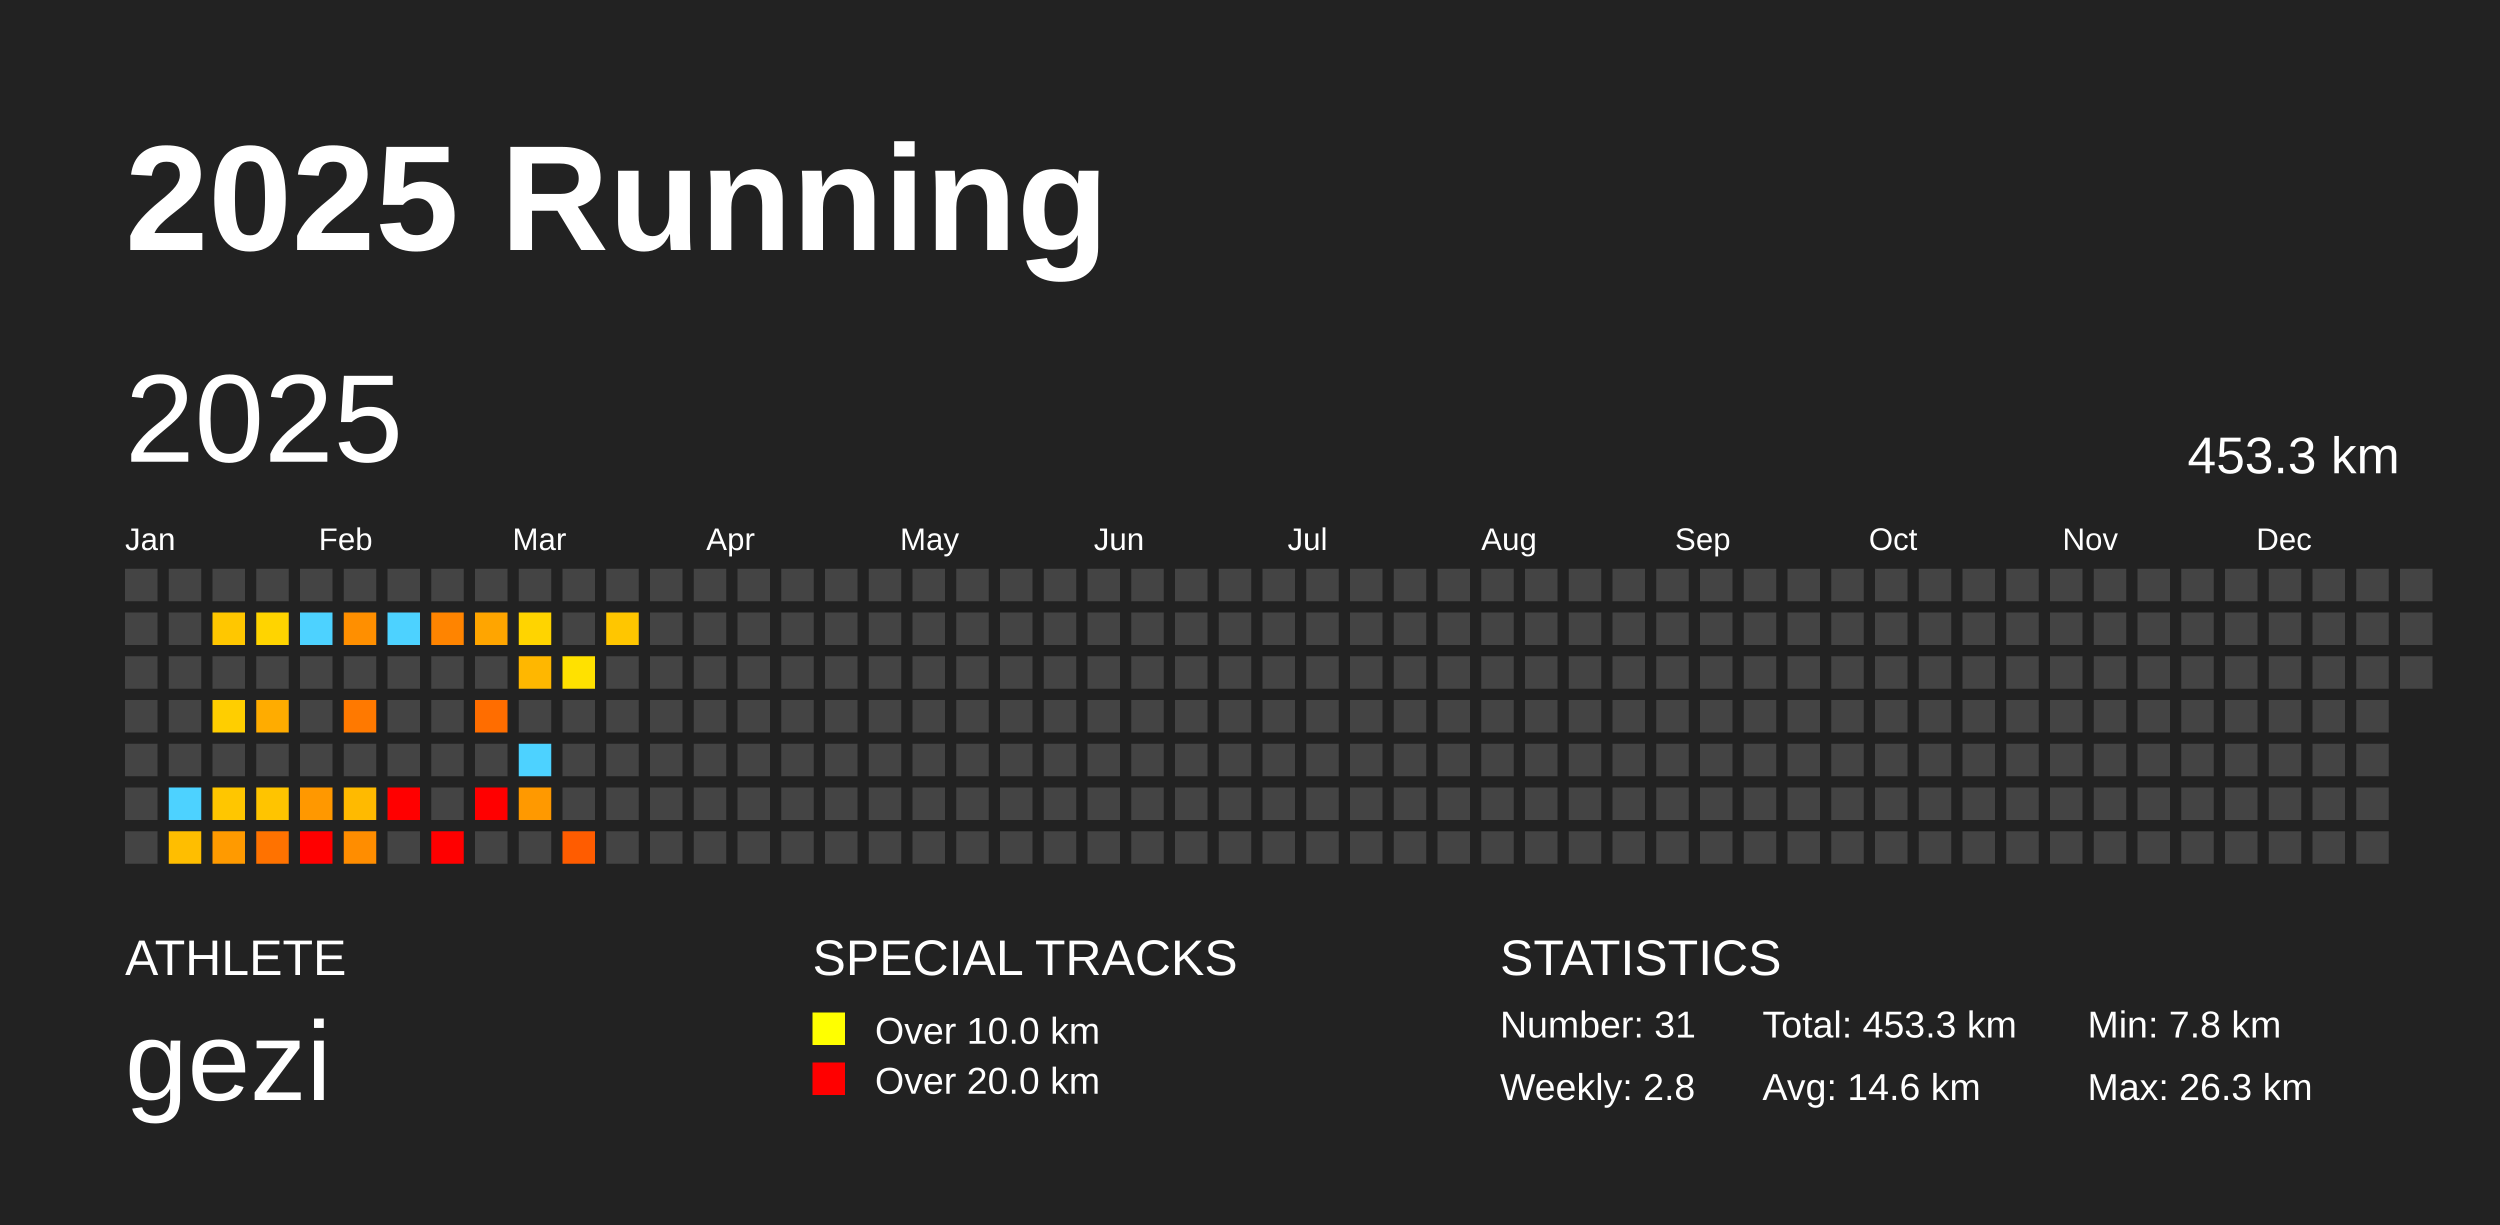
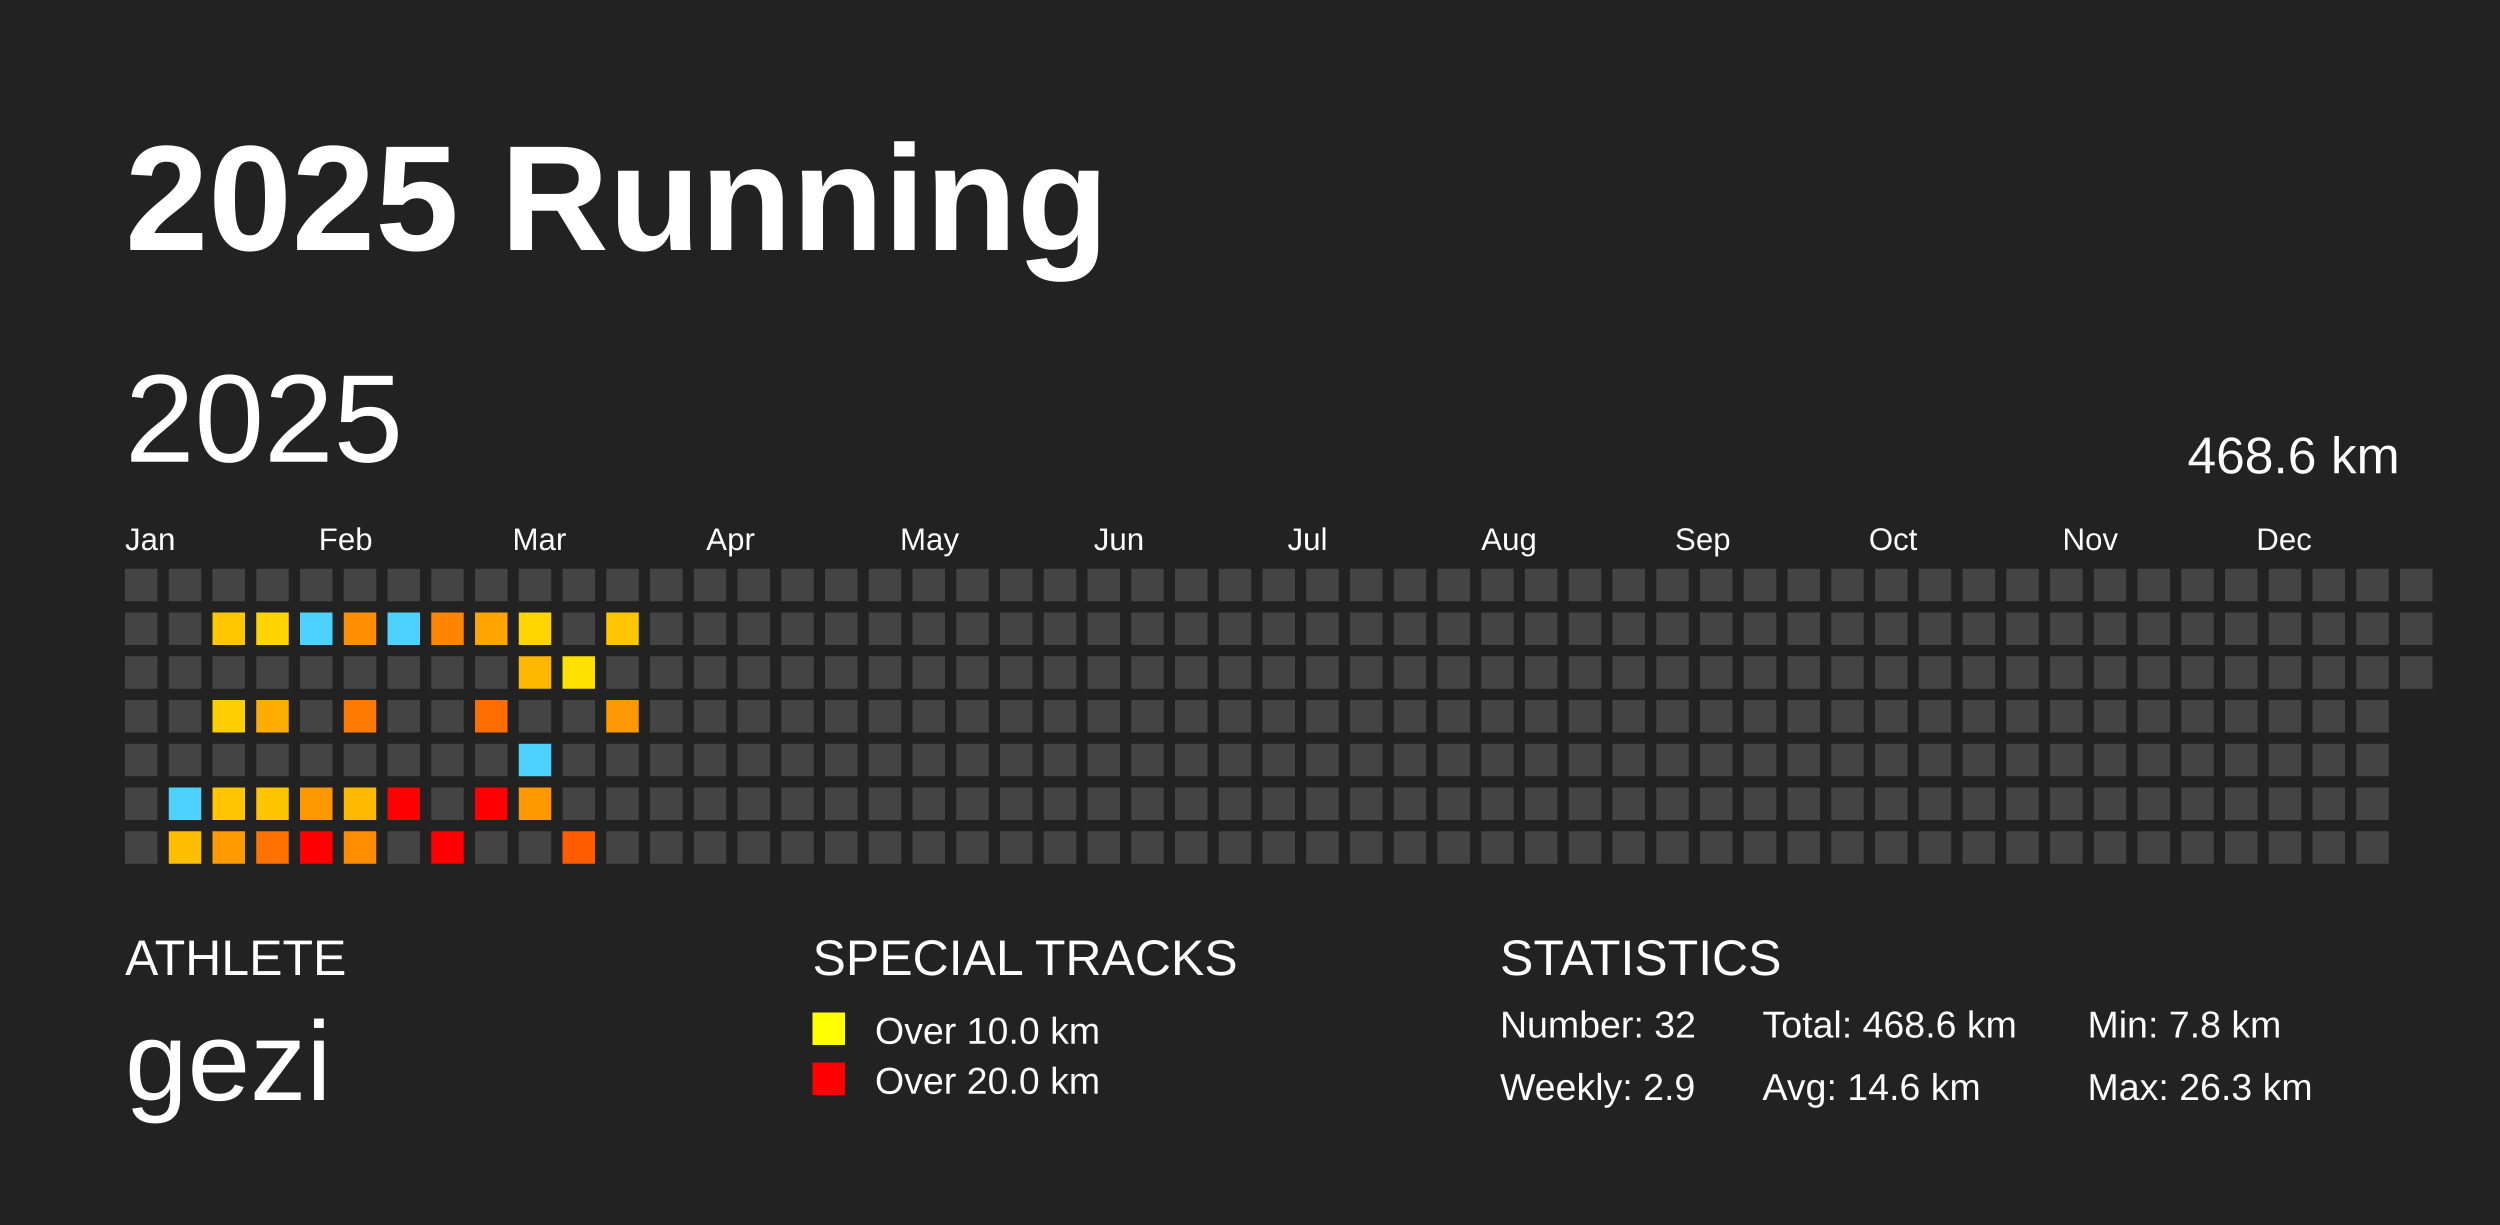
<svg xmlns="http://www.w3.org/2000/svg" baseProfile="full" height="98mm" version="1.1" viewBox="0,0,200,98" width="200mm">
  <defs />
  <rect fill="#222222" height="98" width="200" x="0" y="0" />
  <text fill="#FFFFFF" style="font-size:12px; font-family:Arial; font-weight:bold;" x="10" y="20">2025 Running</text>
  <text fill="#FFFFFF" style="font-size:4px; font-family:Arial" x="10" y="78">ATHLETE</text>
  <text fill="#FFFFFF" style="font-size:9px; font-family:Arial" x="10" y="88">gezi</text>
  <text fill="#FFFFFF" style="font-size:4px; font-family:Arial" x="65" y="78">SPECIAL TRACKS</text>
  <rect fill="yellow" height="2.6" width="2.6" x="65" y="81" />
  <text fill="#FFFFFF" style="font-size:3px; font-family:Arial" x="70" y="83.5">Over 10.0 km</text>
  <rect fill="red" height="2.6" width="2.6" x="65" y="85" />
  <text fill="#FFFFFF" style="font-size:3px; font-family:Arial" x="70" y="87.5">Over 20.0 km</text>
  <text fill="#FFFFFF" style="font-size:4px; font-family:Arial" x="120" y="78">STATISTICS</text>
-   <text fill="#FFFFFF" style="font-size:3px; font-family:Arial" x="120" y="83">Number: 31</text>
-   <text fill="#FFFFFF" style="font-size:3px; font-family:Arial" x="120" y="88">Weekly: 2.8</text>
-   <text fill="#FFFFFF" style="font-size:3px; font-family:Arial" x="141" y="83">Total: 453.3 km</text>
+   <text fill="#FFFFFF" style="font-size:3px; font-family:Arial" x="120" y="83">Number: 32</text>
+   <text fill="#FFFFFF" style="font-size:3px; font-family:Arial" x="120" y="88">Weekly: 2.9</text>
+   <text fill="#FFFFFF" style="font-size:3px; font-family:Arial" x="141" y="83">Total: 468.6 km</text>
  <text fill="#FFFFFF" style="font-size:3px; font-family:Arial" x="141" y="88">Avg: 14.6 km</text>
  <text fill="#FFFFFF" style="font-size:3px; font-family:Arial" x="167" y="83">Min: 7.8 km</text>
  <text fill="#FFFFFF" style="font-size:3px; font-family:Arial" x="167" y="88">Max: 26.3 km</text>
  <text dominant-baseline="hanging" fill="#FFFFFF" style="font-size:10.0px; font-family:Arial;" x="10" y="30">2025</text>
-   <text dominant-baseline="hanging" fill="#FFFFFF" style="font-size:4.125px; font-family:Arial;" x="175" y="35">453.3 km</text>
+   <text dominant-baseline="hanging" fill="#FFFFFF" style="font-size:4.125px; font-family:Arial;" x="175" y="35">468.6 km</text>
  <text fill="#FFFFFF" style="font-size:2.5px; font-family:Arial" x="10.0" y="44">Jan</text>
  <text fill="#FFFFFF" style="font-size:2.5px; font-family:Arial" x="25.5" y="44">Feb</text>
  <text fill="#FFFFFF" style="font-size:2.5px; font-family:Arial" x="41.0" y="44">Mar</text>
  <text fill="#FFFFFF" style="font-size:2.5px; font-family:Arial" x="56.5" y="44">Apr</text>
  <text fill="#FFFFFF" style="font-size:2.5px; font-family:Arial" x="72.0" y="44">May</text>
  <text fill="#FFFFFF" style="font-size:2.5px; font-family:Arial" x="87.5" y="44">Jun</text>
  <text fill="#FFFFFF" style="font-size:2.5px; font-family:Arial" x="103.0" y="44">Jul</text>
  <text fill="#FFFFFF" style="font-size:2.5px; font-family:Arial" x="118.5" y="44">Aug</text>
  <text fill="#FFFFFF" style="font-size:2.5px; font-family:Arial" x="134.0" y="44">Sep</text>
  <text fill="#FFFFFF" style="font-size:2.5px; font-family:Arial" x="149.5" y="44">Oct</text>
  <text fill="#FFFFFF" style="font-size:2.5px; font-family:Arial" x="165.0" y="44">Nov</text>
  <text fill="#FFFFFF" style="font-size:2.5px; font-family:Arial" x="180.5" y="44">Dec</text>
  <rect fill="#444444" height="2.6" width="2.6" x="10.0" y="45.5" />
  <rect fill="#444444" height="2.6" width="2.6" x="10.0" y="49.0" />
  <rect fill="#444444" height="2.6" width="2.6" x="10.0" y="52.5" />
  <rect fill="#444444" height="2.6" width="2.6" x="10.0" y="56.0" />
  <rect fill="#444444" height="2.6" width="2.6" x="10.0" y="59.5" />
  <rect fill="#444444" height="2.6" width="2.6" x="10.0" y="63.0" />
  <rect fill="#444444" height="2.6" width="2.6" x="10.0" y="66.5" />
  <rect fill="#444444" height="2.6" width="2.6" x="13.5" y="45.5" />
  <rect fill="#444444" height="2.6" width="2.6" x="13.5" y="49.0" />
  <rect fill="#444444" height="2.6" width="2.6" x="13.5" y="52.5" />
  <rect fill="#444444" height="2.6" width="2.6" x="13.5" y="56.0" />
  <rect fill="#444444" height="2.6" width="2.6" x="13.5" y="59.5" />
  <rect fill="#4dd2ff" height="2.6" width="2.6" x="13.5" y="63.0" />
  <rect fill="#ffbe00" height="2.6" width="2.6" x="13.5" y="66.5" />
  <rect fill="#444444" height="2.6" width="2.6" x="17.0" y="45.5" />
  <rect fill="#ffc700" height="2.6" width="2.6" x="17.0" y="49.0" />
  <rect fill="#444444" height="2.6" width="2.6" x="17.0" y="52.5" />
  <rect fill="#ffce00" height="2.6" width="2.6" x="17.0" y="56.0" />
  <rect fill="#444444" height="2.6" width="2.6" x="17.0" y="59.5" />
  <rect fill="#ffc600" height="2.6" width="2.6" x="17.0" y="63.0" />
  <rect fill="#ff9a00" height="2.6" width="2.6" x="17.0" y="66.5" />
  <rect fill="#444444" height="2.6" width="2.6" x="20.5" y="45.5" />
  <rect fill="#ffd400" height="2.6" width="2.6" x="20.5" y="49.0" />
  <rect fill="#444444" height="2.6" width="2.6" x="20.5" y="52.5" />
  <rect fill="#ffac00" height="2.6" width="2.6" x="20.5" y="56.0" />
  <rect fill="#444444" height="2.6" width="2.6" x="20.5" y="59.5" />
  <rect fill="#ffc400" height="2.6" width="2.6" x="20.5" y="63.0" />
  <rect fill="#ff7200" height="2.6" width="2.6" x="20.5" y="66.5" />
  <rect fill="#444444" height="2.6" width="2.6" x="24.0" y="45.5" />
  <rect fill="#4dd2ff" height="2.6" width="2.6" x="24.0" y="49.0" />
  <rect fill="#444444" height="2.6" width="2.6" x="24.0" y="52.5" />
  <rect fill="#444444" height="2.6" width="2.6" x="24.0" y="56.0" />
  <rect fill="#444444" height="2.6" width="2.6" x="24.0" y="59.5" />
  <rect fill="#ff9800" height="2.6" width="2.6" x="24.0" y="63.0" />
  <rect fill="red" height="2.6" width="2.6" x="24.0" y="66.5" />
  <rect fill="#444444" height="2.6" width="2.6" x="27.5" y="45.5" />
  <rect fill="#ff8f00" height="2.6" width="2.6" x="27.5" y="49.0" />
  <rect fill="#444444" height="2.6" width="2.6" x="27.5" y="52.5" />
  <rect fill="#ff7900" height="2.6" width="2.6" x="27.5" y="56.0" />
  <rect fill="#444444" height="2.6" width="2.6" x="27.5" y="59.5" />
  <rect fill="#ffba00" height="2.6" width="2.6" x="27.5" y="63.0" />
  <rect fill="#ff8d00" height="2.6" width="2.6" x="27.5" y="66.5" />
  <rect fill="#444444" height="2.6" width="2.6" x="31.0" y="45.5" />
  <rect fill="#4dd2ff" height="2.6" width="2.6" x="31.0" y="49.0" />
  <rect fill="#444444" height="2.6" width="2.6" x="31.0" y="52.5" />
  <rect fill="#444444" height="2.6" width="2.6" x="31.0" y="56.0" />
  <rect fill="#444444" height="2.6" width="2.6" x="31.0" y="59.5" />
  <rect fill="red" height="2.6" width="2.6" x="31.0" y="63.0" />
  <rect fill="#444444" height="2.6" width="2.6" x="31.0" y="66.5" />
  <rect fill="#444444" height="2.6" width="2.6" x="34.5" y="45.5" />
  <rect fill="#ff8400" height="2.6" width="2.6" x="34.5" y="49.0" />
  <rect fill="#444444" height="2.6" width="2.6" x="34.5" y="52.5" />
  <rect fill="#444444" height="2.6" width="2.6" x="34.5" y="56.0" />
  <rect fill="#444444" height="2.6" width="2.6" x="34.5" y="59.5" />
  <rect fill="#444444" height="2.6" width="2.6" x="34.5" y="63.0" />
  <rect fill="red" height="2.6" width="2.6" x="34.5" y="66.5" />
  <rect fill="#444444" height="2.6" width="2.6" x="38.0" y="45.5" />
  <rect fill="#ffa500" height="2.6" width="2.6" x="38.0" y="49.0" />
  <rect fill="#444444" height="2.6" width="2.6" x="38.0" y="52.5" />
  <rect fill="#ff6d00" height="2.6" width="2.6" x="38.0" y="56.0" />
  <rect fill="#444444" height="2.6" width="2.6" x="38.0" y="59.5" />
  <rect fill="red" height="2.6" width="2.6" x="38.0" y="63.0" />
  <rect fill="#444444" height="2.6" width="2.6" x="38.0" y="66.5" />
  <rect fill="#444444" height="2.6" width="2.6" x="41.5" y="45.5" />
  <rect fill="#ffd400" height="2.6" width="2.6" x="41.5" y="49.0" />
  <rect fill="#ffb700" height="2.6" width="2.6" x="41.5" y="52.5" />
  <rect fill="#444444" height="2.6" width="2.6" x="41.5" y="56.0" />
  <rect fill="#4dd2ff" height="2.6" width="2.6" x="41.5" y="59.5" />
  <rect fill="#ff9900" height="2.6" width="2.6" x="41.5" y="63.0" />
  <rect fill="#444444" height="2.6" width="2.6" x="41.5" y="66.5" />
  <rect fill="#444444" height="2.6" width="2.6" x="45.0" y="45.5" />
  <rect fill="#444444" height="2.6" width="2.6" x="45.0" y="49.0" />
  <rect fill="#ffe100" height="2.6" width="2.6" x="45.0" y="52.5" />
  <rect fill="#444444" height="2.6" width="2.6" x="45.0" y="56.0" />
  <rect fill="#444444" height="2.6" width="2.6" x="45.0" y="59.5" />
  <rect fill="#444444" height="2.6" width="2.6" x="45.0" y="63.0" />
  <rect fill="#ff5c00" height="2.6" width="2.6" x="45.0" y="66.5" />
  <rect fill="#444444" height="2.6" width="2.6" x="48.5" y="45.5" />
  <rect fill="#ffc600" height="2.6" width="2.6" x="48.5" y="49.0" />
  <rect fill="#444444" height="2.6" width="2.6" x="48.5" y="52.5" />
-   <rect fill="#444444" height="2.6" width="2.6" x="48.5" y="56.0" />
+   <rect fill="#ff9700" height="2.6" width="2.6" x="48.5" y="56.0" />
  <rect fill="#444444" height="2.6" width="2.6" x="48.5" y="59.5" />
  <rect fill="#444444" height="2.6" width="2.6" x="48.5" y="63.0" />
  <rect fill="#444444" height="2.6" width="2.6" x="48.5" y="66.5" />
  <rect fill="#444444" height="2.6" width="2.6" x="52.0" y="45.5" />
  <rect fill="#444444" height="2.6" width="2.6" x="52.0" y="49.0" />
  <rect fill="#444444" height="2.6" width="2.6" x="52.0" y="52.5" />
  <rect fill="#444444" height="2.6" width="2.6" x="52.0" y="56.0" />
  <rect fill="#444444" height="2.6" width="2.6" x="52.0" y="59.5" />
  <rect fill="#444444" height="2.6" width="2.6" x="52.0" y="63.0" />
  <rect fill="#444444" height="2.6" width="2.6" x="52.0" y="66.5" />
  <rect fill="#444444" height="2.6" width="2.6" x="55.5" y="45.5" />
  <rect fill="#444444" height="2.6" width="2.6" x="55.5" y="49.0" />
  <rect fill="#444444" height="2.6" width="2.6" x="55.5" y="52.5" />
  <rect fill="#444444" height="2.6" width="2.6" x="55.5" y="56.0" />
  <rect fill="#444444" height="2.6" width="2.6" x="55.5" y="59.5" />
  <rect fill="#444444" height="2.6" width="2.6" x="55.5" y="63.0" />
  <rect fill="#444444" height="2.6" width="2.6" x="55.5" y="66.5" />
  <rect fill="#444444" height="2.6" width="2.6" x="59.0" y="45.5" />
  <rect fill="#444444" height="2.6" width="2.6" x="59.0" y="49.0" />
  <rect fill="#444444" height="2.6" width="2.6" x="59.0" y="52.5" />
  <rect fill="#444444" height="2.6" width="2.6" x="59.0" y="56.0" />
  <rect fill="#444444" height="2.6" width="2.6" x="59.0" y="59.5" />
  <rect fill="#444444" height="2.6" width="2.6" x="59.0" y="63.0" />
  <rect fill="#444444" height="2.6" width="2.6" x="59.0" y="66.5" />
  <rect fill="#444444" height="2.6" width="2.6" x="62.5" y="45.5" />
  <rect fill="#444444" height="2.6" width="2.6" x="62.5" y="49.0" />
  <rect fill="#444444" height="2.6" width="2.6" x="62.5" y="52.5" />
  <rect fill="#444444" height="2.6" width="2.6" x="62.5" y="56.0" />
  <rect fill="#444444" height="2.6" width="2.6" x="62.5" y="59.5" />
  <rect fill="#444444" height="2.6" width="2.6" x="62.5" y="63.0" />
  <rect fill="#444444" height="2.6" width="2.6" x="62.5" y="66.5" />
  <rect fill="#444444" height="2.6" width="2.6" x="66.0" y="45.5" />
  <rect fill="#444444" height="2.6" width="2.6" x="66.0" y="49.0" />
  <rect fill="#444444" height="2.6" width="2.6" x="66.0" y="52.5" />
  <rect fill="#444444" height="2.6" width="2.6" x="66.0" y="56.0" />
  <rect fill="#444444" height="2.6" width="2.6" x="66.0" y="59.5" />
  <rect fill="#444444" height="2.6" width="2.6" x="66.0" y="63.0" />
  <rect fill="#444444" height="2.6" width="2.6" x="66.0" y="66.5" />
  <rect fill="#444444" height="2.6" width="2.6" x="69.5" y="45.5" />
  <rect fill="#444444" height="2.6" width="2.6" x="69.5" y="49.0" />
  <rect fill="#444444" height="2.6" width="2.6" x="69.5" y="52.5" />
  <rect fill="#444444" height="2.6" width="2.6" x="69.5" y="56.0" />
  <rect fill="#444444" height="2.6" width="2.6" x="69.5" y="59.5" />
  <rect fill="#444444" height="2.6" width="2.6" x="69.5" y="63.0" />
  <rect fill="#444444" height="2.6" width="2.6" x="69.5" y="66.5" />
  <rect fill="#444444" height="2.6" width="2.6" x="73.0" y="45.5" />
  <rect fill="#444444" height="2.6" width="2.6" x="73.0" y="49.0" />
  <rect fill="#444444" height="2.6" width="2.6" x="73.0" y="52.5" />
  <rect fill="#444444" height="2.6" width="2.6" x="73.0" y="56.0" />
  <rect fill="#444444" height="2.6" width="2.6" x="73.0" y="59.5" />
  <rect fill="#444444" height="2.6" width="2.6" x="73.0" y="63.0" />
  <rect fill="#444444" height="2.6" width="2.6" x="73.0" y="66.5" />
  <rect fill="#444444" height="2.6" width="2.6" x="76.5" y="45.5" />
  <rect fill="#444444" height="2.6" width="2.6" x="76.5" y="49.0" />
  <rect fill="#444444" height="2.6" width="2.6" x="76.5" y="52.5" />
  <rect fill="#444444" height="2.6" width="2.6" x="76.5" y="56.0" />
  <rect fill="#444444" height="2.6" width="2.6" x="76.5" y="59.5" />
  <rect fill="#444444" height="2.6" width="2.6" x="76.5" y="63.0" />
  <rect fill="#444444" height="2.6" width="2.6" x="76.5" y="66.5" />
  <rect fill="#444444" height="2.6" width="2.6" x="80.0" y="45.5" />
  <rect fill="#444444" height="2.6" width="2.6" x="80.0" y="49.0" />
  <rect fill="#444444" height="2.6" width="2.6" x="80.0" y="52.5" />
  <rect fill="#444444" height="2.6" width="2.6" x="80.0" y="56.0" />
  <rect fill="#444444" height="2.6" width="2.6" x="80.0" y="59.5" />
  <rect fill="#444444" height="2.6" width="2.6" x="80.0" y="63.0" />
  <rect fill="#444444" height="2.6" width="2.6" x="80.0" y="66.5" />
  <rect fill="#444444" height="2.6" width="2.6" x="83.5" y="45.5" />
  <rect fill="#444444" height="2.6" width="2.6" x="83.5" y="49.0" />
  <rect fill="#444444" height="2.6" width="2.6" x="83.5" y="52.5" />
  <rect fill="#444444" height="2.6" width="2.6" x="83.5" y="56.0" />
  <rect fill="#444444" height="2.6" width="2.6" x="83.5" y="59.5" />
  <rect fill="#444444" height="2.6" width="2.6" x="83.5" y="63.0" />
  <rect fill="#444444" height="2.6" width="2.6" x="83.5" y="66.5" />
  <rect fill="#444444" height="2.6" width="2.6" x="87.0" y="45.5" />
  <rect fill="#444444" height="2.6" width="2.6" x="87.0" y="49.0" />
  <rect fill="#444444" height="2.6" width="2.6" x="87.0" y="52.5" />
  <rect fill="#444444" height="2.6" width="2.6" x="87.0" y="56.0" />
  <rect fill="#444444" height="2.6" width="2.6" x="87.0" y="59.5" />
  <rect fill="#444444" height="2.6" width="2.6" x="87.0" y="63.0" />
  <rect fill="#444444" height="2.6" width="2.6" x="87.0" y="66.5" />
  <rect fill="#444444" height="2.6" width="2.6" x="90.5" y="45.5" />
  <rect fill="#444444" height="2.6" width="2.6" x="90.5" y="49.0" />
  <rect fill="#444444" height="2.6" width="2.6" x="90.5" y="52.5" />
  <rect fill="#444444" height="2.6" width="2.6" x="90.5" y="56.0" />
  <rect fill="#444444" height="2.6" width="2.6" x="90.5" y="59.5" />
  <rect fill="#444444" height="2.6" width="2.6" x="90.5" y="63.0" />
  <rect fill="#444444" height="2.6" width="2.6" x="90.5" y="66.5" />
  <rect fill="#444444" height="2.6" width="2.6" x="94.0" y="45.5" />
  <rect fill="#444444" height="2.6" width="2.6" x="94.0" y="49.0" />
  <rect fill="#444444" height="2.6" width="2.6" x="94.0" y="52.5" />
  <rect fill="#444444" height="2.6" width="2.6" x="94.0" y="56.0" />
  <rect fill="#444444" height="2.6" width="2.6" x="94.0" y="59.5" />
  <rect fill="#444444" height="2.6" width="2.6" x="94.0" y="63.0" />
  <rect fill="#444444" height="2.6" width="2.6" x="94.0" y="66.5" />
  <rect fill="#444444" height="2.6" width="2.6" x="97.5" y="45.5" />
  <rect fill="#444444" height="2.6" width="2.6" x="97.5" y="49.0" />
  <rect fill="#444444" height="2.6" width="2.6" x="97.5" y="52.5" />
  <rect fill="#444444" height="2.6" width="2.6" x="97.5" y="56.0" />
  <rect fill="#444444" height="2.6" width="2.6" x="97.5" y="59.5" />
  <rect fill="#444444" height="2.6" width="2.6" x="97.5" y="63.0" />
  <rect fill="#444444" height="2.6" width="2.6" x="97.5" y="66.5" />
  <rect fill="#444444" height="2.6" width="2.6" x="101.0" y="45.5" />
  <rect fill="#444444" height="2.6" width="2.6" x="101.0" y="49.0" />
  <rect fill="#444444" height="2.6" width="2.6" x="101.0" y="52.5" />
  <rect fill="#444444" height="2.6" width="2.6" x="101.0" y="56.0" />
  <rect fill="#444444" height="2.6" width="2.6" x="101.0" y="59.5" />
  <rect fill="#444444" height="2.6" width="2.6" x="101.0" y="63.0" />
  <rect fill="#444444" height="2.6" width="2.6" x="101.0" y="66.5" />
  <rect fill="#444444" height="2.6" width="2.6" x="104.5" y="45.5" />
  <rect fill="#444444" height="2.6" width="2.6" x="104.5" y="49.0" />
  <rect fill="#444444" height="2.6" width="2.6" x="104.5" y="52.5" />
  <rect fill="#444444" height="2.6" width="2.6" x="104.5" y="56.0" />
  <rect fill="#444444" height="2.6" width="2.6" x="104.5" y="59.5" />
  <rect fill="#444444" height="2.6" width="2.6" x="104.5" y="63.0" />
  <rect fill="#444444" height="2.6" width="2.6" x="104.5" y="66.5" />
  <rect fill="#444444" height="2.6" width="2.6" x="108.0" y="45.5" />
  <rect fill="#444444" height="2.6" width="2.6" x="108.0" y="49.0" />
  <rect fill="#444444" height="2.6" width="2.6" x="108.0" y="52.5" />
  <rect fill="#444444" height="2.6" width="2.6" x="108.0" y="56.0" />
  <rect fill="#444444" height="2.6" width="2.6" x="108.0" y="59.5" />
  <rect fill="#444444" height="2.6" width="2.6" x="108.0" y="63.0" />
  <rect fill="#444444" height="2.6" width="2.6" x="108.0" y="66.5" />
  <rect fill="#444444" height="2.6" width="2.6" x="111.5" y="45.5" />
  <rect fill="#444444" height="2.6" width="2.6" x="111.5" y="49.0" />
  <rect fill="#444444" height="2.6" width="2.6" x="111.5" y="52.5" />
  <rect fill="#444444" height="2.6" width="2.6" x="111.5" y="56.0" />
  <rect fill="#444444" height="2.6" width="2.6" x="111.5" y="59.5" />
  <rect fill="#444444" height="2.6" width="2.6" x="111.5" y="63.0" />
  <rect fill="#444444" height="2.6" width="2.6" x="111.5" y="66.5" />
  <rect fill="#444444" height="2.6" width="2.6" x="115.0" y="45.5" />
  <rect fill="#444444" height="2.6" width="2.6" x="115.0" y="49.0" />
  <rect fill="#444444" height="2.6" width="2.6" x="115.0" y="52.5" />
  <rect fill="#444444" height="2.6" width="2.6" x="115.0" y="56.0" />
  <rect fill="#444444" height="2.6" width="2.6" x="115.0" y="59.5" />
  <rect fill="#444444" height="2.6" width="2.6" x="115.0" y="63.0" />
  <rect fill="#444444" height="2.6" width="2.6" x="115.0" y="66.5" />
  <rect fill="#444444" height="2.6" width="2.6" x="118.5" y="45.5" />
  <rect fill="#444444" height="2.6" width="2.6" x="118.5" y="49.0" />
  <rect fill="#444444" height="2.6" width="2.6" x="118.5" y="52.5" />
  <rect fill="#444444" height="2.6" width="2.6" x="118.5" y="56.0" />
  <rect fill="#444444" height="2.6" width="2.6" x="118.5" y="59.5" />
  <rect fill="#444444" height="2.6" width="2.6" x="118.5" y="63.0" />
  <rect fill="#444444" height="2.6" width="2.6" x="118.5" y="66.5" />
  <rect fill="#444444" height="2.6" width="2.6" x="122.0" y="45.5" />
  <rect fill="#444444" height="2.6" width="2.6" x="122.0" y="49.0" />
  <rect fill="#444444" height="2.6" width="2.6" x="122.0" y="52.5" />
  <rect fill="#444444" height="2.6" width="2.6" x="122.0" y="56.0" />
  <rect fill="#444444" height="2.6" width="2.6" x="122.0" y="59.5" />
  <rect fill="#444444" height="2.6" width="2.6" x="122.0" y="63.0" />
  <rect fill="#444444" height="2.6" width="2.6" x="122.0" y="66.5" />
  <rect fill="#444444" height="2.6" width="2.6" x="125.5" y="45.5" />
  <rect fill="#444444" height="2.6" width="2.6" x="125.5" y="49.0" />
  <rect fill="#444444" height="2.6" width="2.6" x="125.5" y="52.5" />
  <rect fill="#444444" height="2.6" width="2.6" x="125.5" y="56.0" />
  <rect fill="#444444" height="2.6" width="2.6" x="125.5" y="59.5" />
  <rect fill="#444444" height="2.6" width="2.6" x="125.5" y="63.0" />
  <rect fill="#444444" height="2.6" width="2.6" x="125.5" y="66.5" />
  <rect fill="#444444" height="2.6" width="2.6" x="129.0" y="45.5" />
  <rect fill="#444444" height="2.6" width="2.6" x="129.0" y="49.0" />
  <rect fill="#444444" height="2.6" width="2.6" x="129.0" y="52.5" />
  <rect fill="#444444" height="2.6" width="2.6" x="129.0" y="56.0" />
  <rect fill="#444444" height="2.6" width="2.6" x="129.0" y="59.5" />
  <rect fill="#444444" height="2.6" width="2.6" x="129.0" y="63.0" />
  <rect fill="#444444" height="2.6" width="2.6" x="129.0" y="66.5" />
  <rect fill="#444444" height="2.6" width="2.6" x="132.5" y="45.5" />
  <rect fill="#444444" height="2.6" width="2.6" x="132.5" y="49.0" />
  <rect fill="#444444" height="2.6" width="2.6" x="132.5" y="52.5" />
  <rect fill="#444444" height="2.6" width="2.6" x="132.5" y="56.0" />
  <rect fill="#444444" height="2.6" width="2.6" x="132.5" y="59.5" />
  <rect fill="#444444" height="2.6" width="2.6" x="132.5" y="63.0" />
  <rect fill="#444444" height="2.6" width="2.6" x="132.5" y="66.5" />
  <rect fill="#444444" height="2.6" width="2.6" x="136.0" y="45.5" />
  <rect fill="#444444" height="2.6" width="2.6" x="136.0" y="49.0" />
  <rect fill="#444444" height="2.6" width="2.6" x="136.0" y="52.5" />
  <rect fill="#444444" height="2.6" width="2.6" x="136.0" y="56.0" />
  <rect fill="#444444" height="2.6" width="2.6" x="136.0" y="59.5" />
  <rect fill="#444444" height="2.6" width="2.6" x="136.0" y="63.0" />
  <rect fill="#444444" height="2.6" width="2.6" x="136.0" y="66.5" />
  <rect fill="#444444" height="2.6" width="2.6" x="139.5" y="45.5" />
  <rect fill="#444444" height="2.6" width="2.6" x="139.5" y="49.0" />
  <rect fill="#444444" height="2.6" width="2.6" x="139.5" y="52.5" />
  <rect fill="#444444" height="2.6" width="2.6" x="139.5" y="56.0" />
  <rect fill="#444444" height="2.6" width="2.6" x="139.5" y="59.5" />
  <rect fill="#444444" height="2.6" width="2.6" x="139.5" y="63.0" />
  <rect fill="#444444" height="2.6" width="2.6" x="139.5" y="66.5" />
  <rect fill="#444444" height="2.6" width="2.6" x="143.0" y="45.5" />
  <rect fill="#444444" height="2.6" width="2.6" x="143.0" y="49.0" />
  <rect fill="#444444" height="2.6" width="2.6" x="143.0" y="52.5" />
  <rect fill="#444444" height="2.6" width="2.6" x="143.0" y="56.0" />
  <rect fill="#444444" height="2.6" width="2.6" x="143.0" y="59.5" />
  <rect fill="#444444" height="2.6" width="2.6" x="143.0" y="63.0" />
  <rect fill="#444444" height="2.6" width="2.6" x="143.0" y="66.5" />
  <rect fill="#444444" height="2.6" width="2.6" x="146.5" y="45.5" />
  <rect fill="#444444" height="2.6" width="2.6" x="146.5" y="49.0" />
  <rect fill="#444444" height="2.6" width="2.6" x="146.5" y="52.5" />
  <rect fill="#444444" height="2.6" width="2.6" x="146.5" y="56.0" />
  <rect fill="#444444" height="2.6" width="2.6" x="146.5" y="59.5" />
  <rect fill="#444444" height="2.6" width="2.6" x="146.5" y="63.0" />
  <rect fill="#444444" height="2.6" width="2.6" x="146.5" y="66.5" />
  <rect fill="#444444" height="2.6" width="2.6" x="150.0" y="45.5" />
  <rect fill="#444444" height="2.6" width="2.6" x="150.0" y="49.0" />
  <rect fill="#444444" height="2.6" width="2.6" x="150.0" y="52.5" />
  <rect fill="#444444" height="2.6" width="2.6" x="150.0" y="56.0" />
  <rect fill="#444444" height="2.6" width="2.6" x="150.0" y="59.5" />
  <rect fill="#444444" height="2.6" width="2.6" x="150.0" y="63.0" />
  <rect fill="#444444" height="2.6" width="2.6" x="150.0" y="66.5" />
  <rect fill="#444444" height="2.6" width="2.6" x="153.5" y="45.5" />
  <rect fill="#444444" height="2.6" width="2.6" x="153.5" y="49.0" />
  <rect fill="#444444" height="2.6" width="2.6" x="153.5" y="52.5" />
  <rect fill="#444444" height="2.6" width="2.6" x="153.5" y="56.0" />
  <rect fill="#444444" height="2.6" width="2.6" x="153.5" y="59.5" />
  <rect fill="#444444" height="2.6" width="2.6" x="153.5" y="63.0" />
  <rect fill="#444444" height="2.6" width="2.6" x="153.5" y="66.5" />
  <rect fill="#444444" height="2.6" width="2.6" x="157.0" y="45.5" />
  <rect fill="#444444" height="2.6" width="2.6" x="157.0" y="49.0" />
  <rect fill="#444444" height="2.6" width="2.6" x="157.0" y="52.5" />
  <rect fill="#444444" height="2.6" width="2.6" x="157.0" y="56.0" />
  <rect fill="#444444" height="2.6" width="2.6" x="157.0" y="59.5" />
  <rect fill="#444444" height="2.6" width="2.6" x="157.0" y="63.0" />
  <rect fill="#444444" height="2.6" width="2.6" x="157.0" y="66.5" />
  <rect fill="#444444" height="2.6" width="2.6" x="160.5" y="45.5" />
  <rect fill="#444444" height="2.6" width="2.6" x="160.5" y="49.0" />
  <rect fill="#444444" height="2.6" width="2.6" x="160.5" y="52.5" />
  <rect fill="#444444" height="2.6" width="2.6" x="160.5" y="56.0" />
  <rect fill="#444444" height="2.6" width="2.6" x="160.5" y="59.5" />
  <rect fill="#444444" height="2.6" width="2.6" x="160.5" y="63.0" />
  <rect fill="#444444" height="2.6" width="2.6" x="160.5" y="66.5" />
  <rect fill="#444444" height="2.6" width="2.6" x="164.0" y="45.5" />
  <rect fill="#444444" height="2.6" width="2.6" x="164.0" y="49.0" />
  <rect fill="#444444" height="2.6" width="2.6" x="164.0" y="52.5" />
  <rect fill="#444444" height="2.6" width="2.6" x="164.0" y="56.0" />
  <rect fill="#444444" height="2.6" width="2.6" x="164.0" y="59.5" />
  <rect fill="#444444" height="2.6" width="2.6" x="164.0" y="63.0" />
  <rect fill="#444444" height="2.6" width="2.6" x="164.0" y="66.5" />
  <rect fill="#444444" height="2.6" width="2.6" x="167.5" y="45.5" />
  <rect fill="#444444" height="2.6" width="2.6" x="167.5" y="49.0" />
  <rect fill="#444444" height="2.6" width="2.6" x="167.5" y="52.5" />
  <rect fill="#444444" height="2.6" width="2.6" x="167.5" y="56.0" />
  <rect fill="#444444" height="2.6" width="2.6" x="167.5" y="59.5" />
  <rect fill="#444444" height="2.6" width="2.6" x="167.5" y="63.0" />
  <rect fill="#444444" height="2.6" width="2.6" x="167.5" y="66.5" />
  <rect fill="#444444" height="2.6" width="2.6" x="171.0" y="45.5" />
  <rect fill="#444444" height="2.6" width="2.6" x="171.0" y="49.0" />
  <rect fill="#444444" height="2.6" width="2.6" x="171.0" y="52.5" />
  <rect fill="#444444" height="2.6" width="2.6" x="171.0" y="56.0" />
  <rect fill="#444444" height="2.6" width="2.6" x="171.0" y="59.5" />
  <rect fill="#444444" height="2.6" width="2.6" x="171.0" y="63.0" />
  <rect fill="#444444" height="2.6" width="2.6" x="171.0" y="66.5" />
  <rect fill="#444444" height="2.6" width="2.6" x="174.5" y="45.5" />
  <rect fill="#444444" height="2.6" width="2.6" x="174.5" y="49.0" />
  <rect fill="#444444" height="2.6" width="2.6" x="174.5" y="52.5" />
  <rect fill="#444444" height="2.6" width="2.6" x="174.5" y="56.0" />
  <rect fill="#444444" height="2.6" width="2.6" x="174.5" y="59.5" />
  <rect fill="#444444" height="2.6" width="2.6" x="174.5" y="63.0" />
  <rect fill="#444444" height="2.6" width="2.6" x="174.5" y="66.5" />
  <rect fill="#444444" height="2.6" width="2.6" x="178.0" y="45.5" />
  <rect fill="#444444" height="2.6" width="2.6" x="178.0" y="49.0" />
  <rect fill="#444444" height="2.6" width="2.6" x="178.0" y="52.5" />
  <rect fill="#444444" height="2.6" width="2.6" x="178.0" y="56.0" />
  <rect fill="#444444" height="2.6" width="2.6" x="178.0" y="59.5" />
  <rect fill="#444444" height="2.6" width="2.6" x="178.0" y="63.0" />
  <rect fill="#444444" height="2.6" width="2.6" x="178.0" y="66.5" />
  <rect fill="#444444" height="2.6" width="2.6" x="181.5" y="45.5" />
  <rect fill="#444444" height="2.6" width="2.6" x="181.5" y="49.0" />
  <rect fill="#444444" height="2.6" width="2.6" x="181.5" y="52.5" />
  <rect fill="#444444" height="2.6" width="2.6" x="181.5" y="56.0" />
  <rect fill="#444444" height="2.6" width="2.6" x="181.5" y="59.5" />
  <rect fill="#444444" height="2.6" width="2.6" x="181.5" y="63.0" />
  <rect fill="#444444" height="2.6" width="2.6" x="181.5" y="66.5" />
  <rect fill="#444444" height="2.6" width="2.6" x="185.0" y="45.5" />
  <rect fill="#444444" height="2.6" width="2.6" x="185.0" y="49.0" />
  <rect fill="#444444" height="2.6" width="2.6" x="185.0" y="52.5" />
  <rect fill="#444444" height="2.6" width="2.6" x="185.0" y="56.0" />
  <rect fill="#444444" height="2.6" width="2.6" x="185.0" y="59.5" />
  <rect fill="#444444" height="2.6" width="2.6" x="185.0" y="63.0" />
  <rect fill="#444444" height="2.6" width="2.6" x="185.0" y="66.5" />
  <rect fill="#444444" height="2.6" width="2.6" x="188.5" y="45.5" />
  <rect fill="#444444" height="2.6" width="2.6" x="188.5" y="49.0" />
  <rect fill="#444444" height="2.6" width="2.6" x="188.5" y="52.5" />
  <rect fill="#444444" height="2.6" width="2.6" x="188.5" y="56.0" />
  <rect fill="#444444" height="2.6" width="2.6" x="188.5" y="59.5" />
  <rect fill="#444444" height="2.6" width="2.6" x="188.5" y="63.0" />
  <rect fill="#444444" height="2.6" width="2.6" x="188.5" y="66.5" />
  <rect fill="#444444" height="2.6" width="2.6" x="192.0" y="45.5" />
  <rect fill="#444444" height="2.6" width="2.6" x="192.0" y="49.0" />
  <rect fill="#444444" height="2.6" width="2.6" x="192.0" y="52.5" />
</svg>
